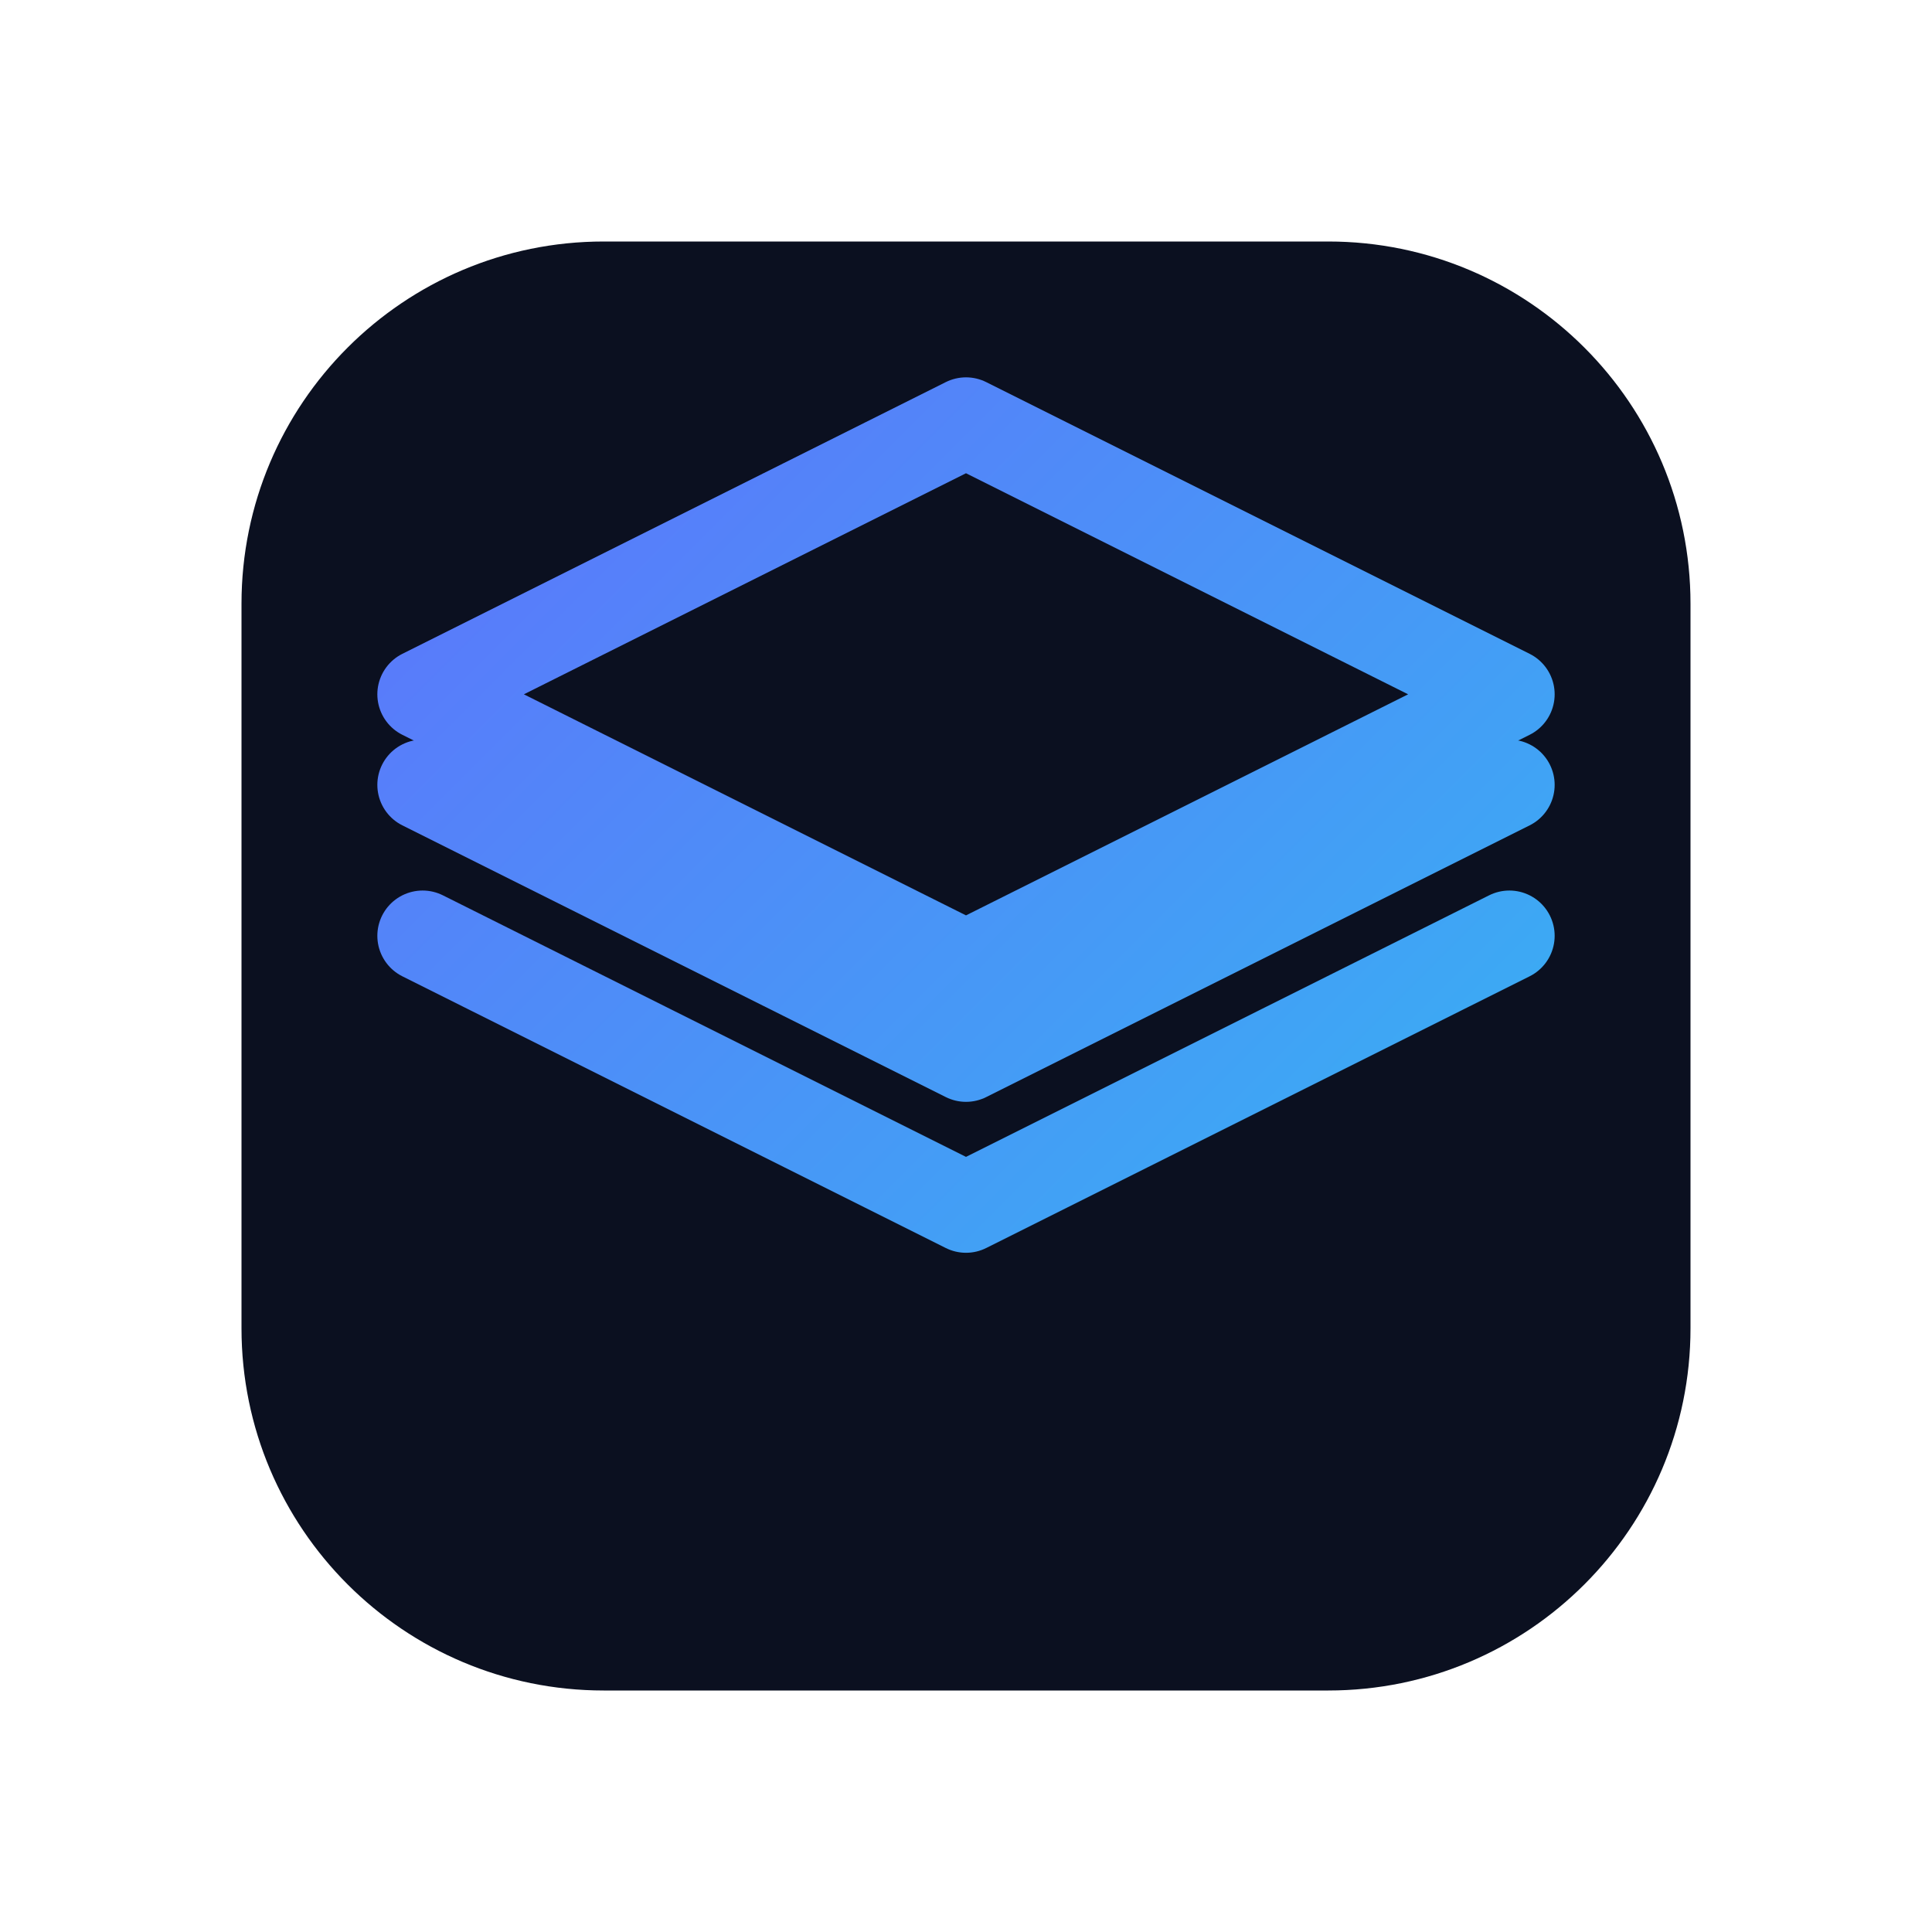
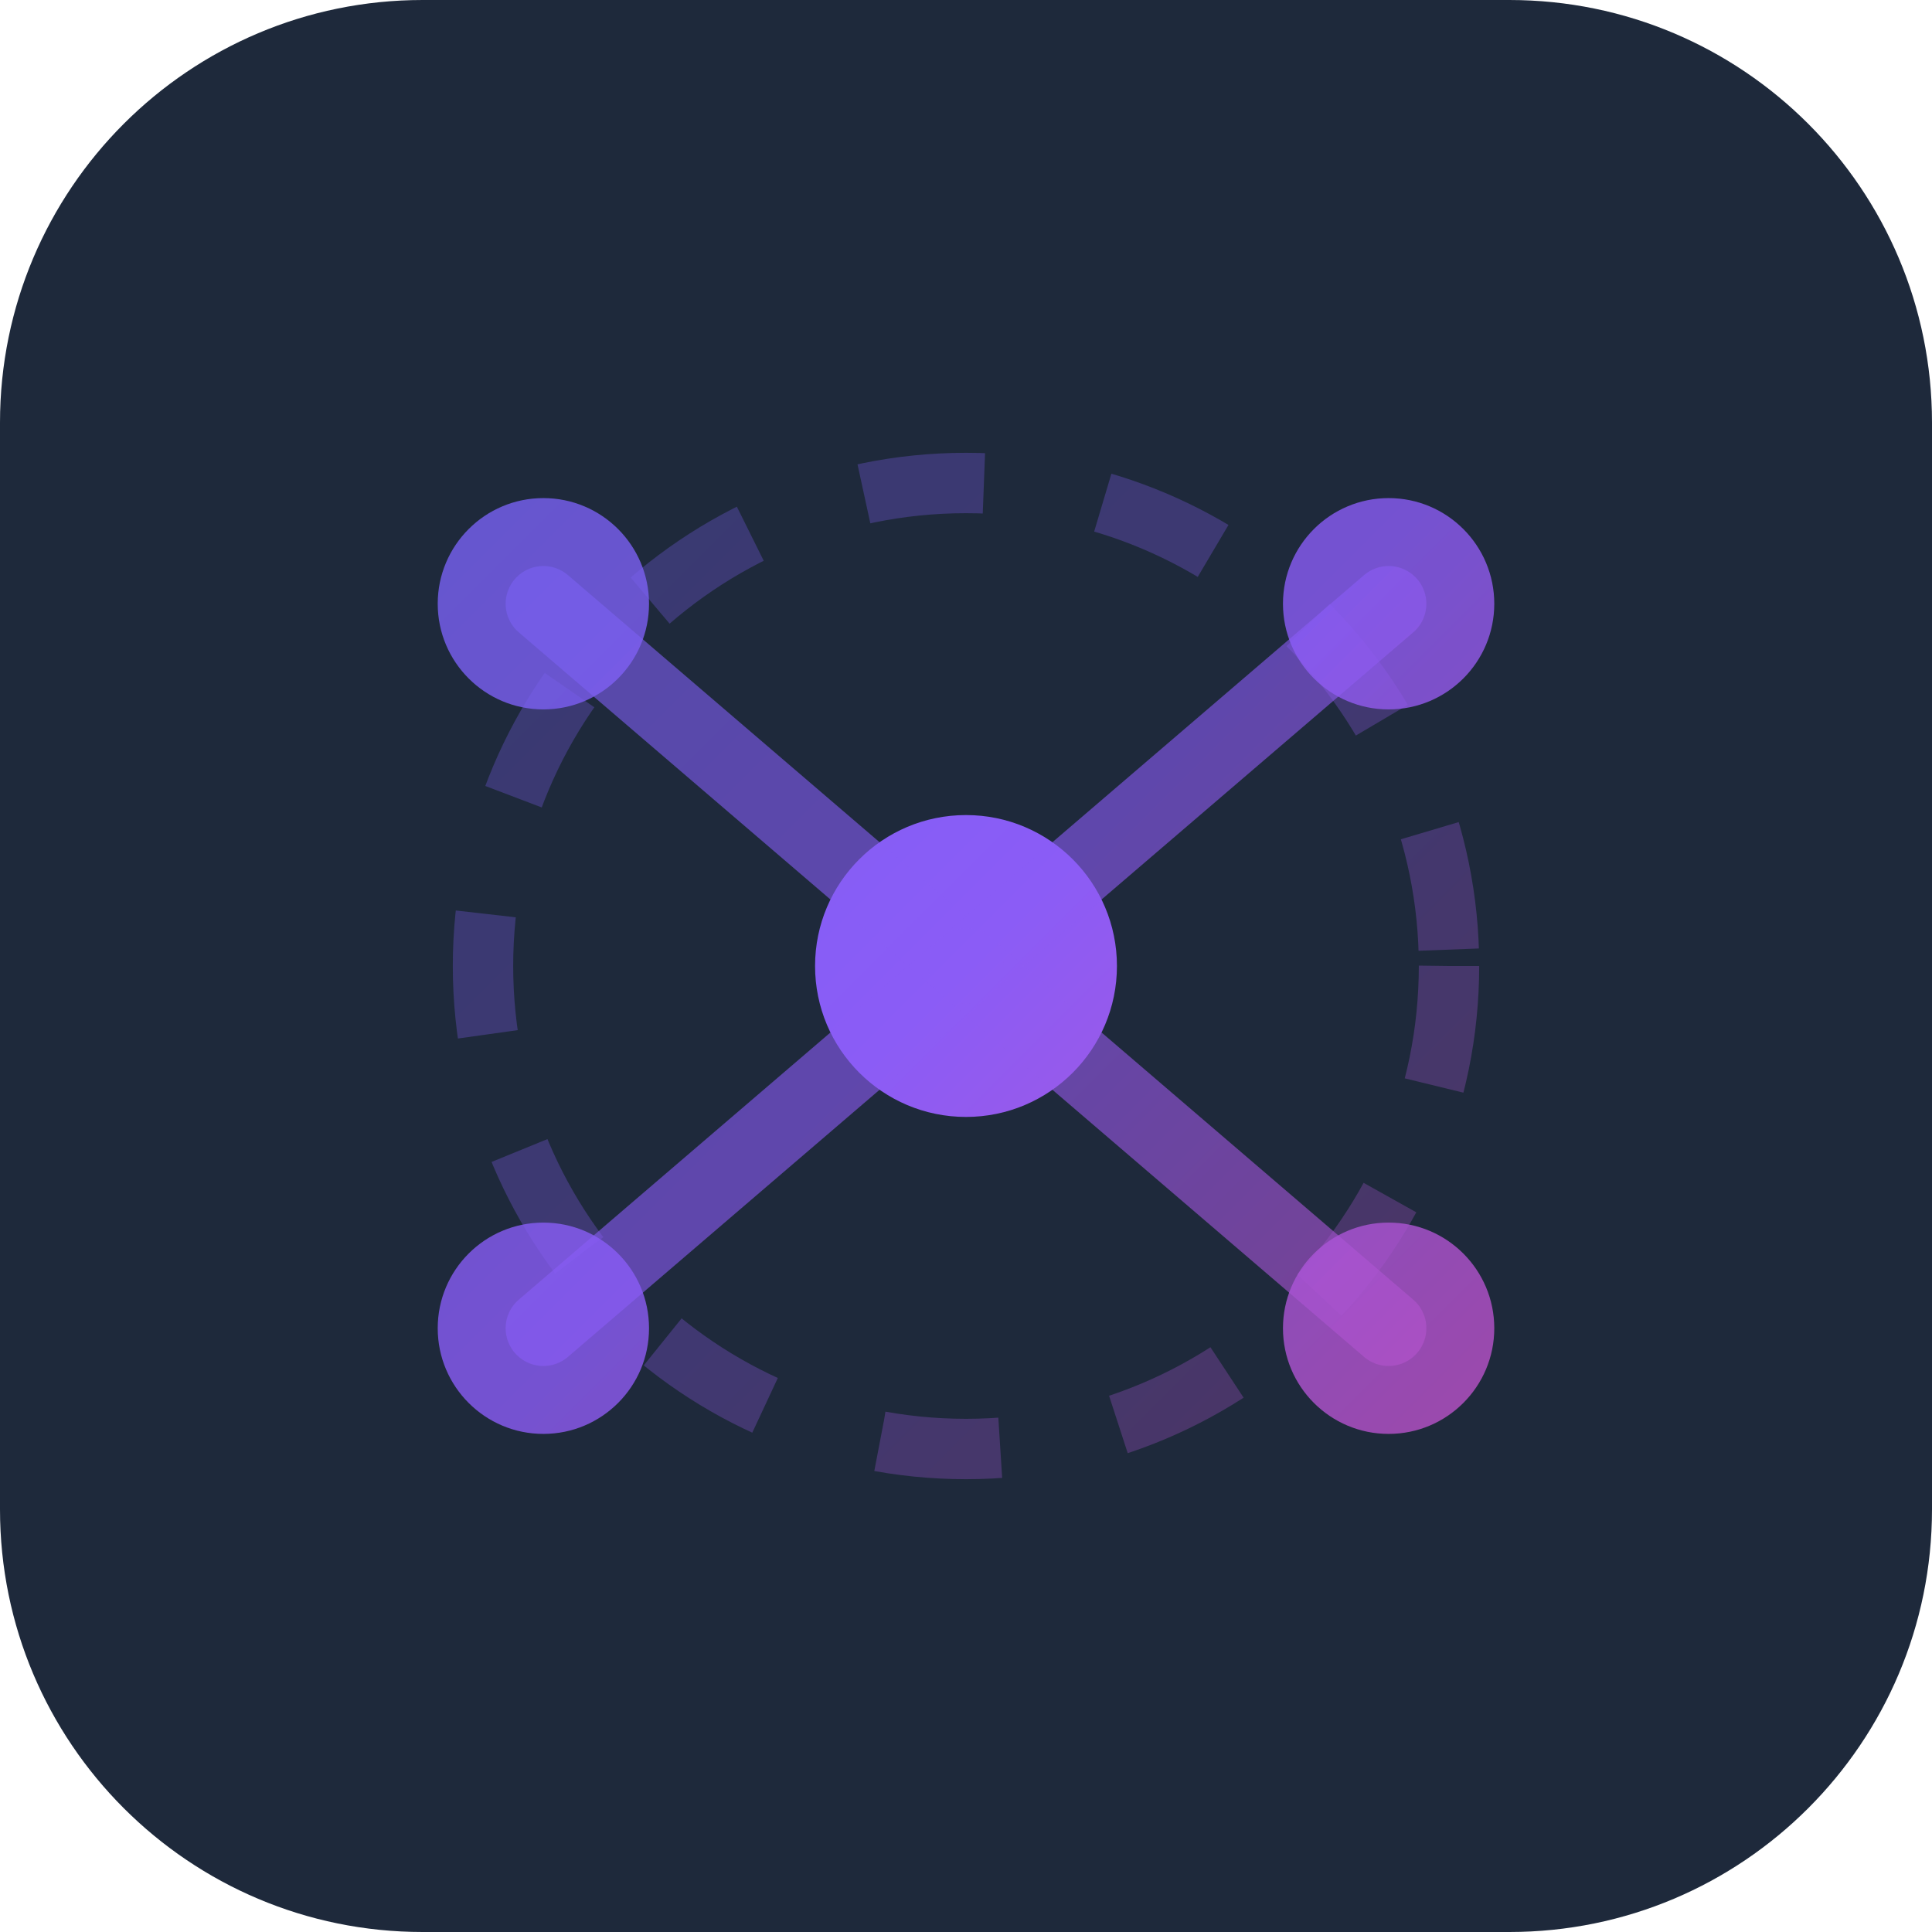
<svg xmlns="http://www.w3.org/2000/svg" viewBox="0 0 64 64" fill="none">
  <defs>
-     <linearGradient id="g" x1="0" y1="0" x2="64" y2="64" gradientUnits="userSpaceOnUse">
-       <stop stop-color="#6D5BFF" />
-       <stop offset="1" stop-color="#22D3EE" />
+     <linearGradient id="faviconGradient" x1="0" y1="0" x2="64" y2="64" gradientUnits="userSpaceOnUse">
+       <stop offset="0%" stop-color="#6366F1" />
+       <stop offset="50%" stop-color="#8B5CF6" />
+       <stop offset="100%" stop-color="#EC4899" />
    </linearGradient>
  </defs>
-   <rect x="8" y="8" width="48" height="48" rx="12" fill="#0B1020" />
-   <path d="M32 14L14 23l18 9 18-9-18-9Zm-18 17l18 9 18-9" stroke="url(#g)" stroke-width="3" stroke-linecap="round" stroke-linejoin="round" />
-   <path d="M14 26l18 9 18-9" stroke="url(#g)" stroke-width="3" stroke-linecap="round" stroke-linejoin="round" />
+   <rect width="64" height="64" rx="14" fill="#1E293B" />
+   <g>
+     <circle cx="32" cy="32" r="5" fill="url(#faviconGradient)" />
+     <circle cx="18" cy="20" r="3.5" fill="url(#faviconGradient)" opacity="0.8" />
+     <circle cx="46" cy="20" r="3.5" fill="url(#faviconGradient)" opacity="0.8" />
+     <circle cx="18" cy="44" r="3.5" fill="url(#faviconGradient)" opacity="0.8" />
+     <circle cx="46" cy="44" r="3.5" fill="url(#faviconGradient)" opacity="0.8" />
+     <line x1="32" y1="32" x2="18" y2="20" stroke="url(#faviconGradient)" stroke-width="2.5" stroke-linecap="round" opacity="0.6" />
+     <line x1="32" y1="32" x2="46" y2="20" stroke="url(#faviconGradient)" stroke-width="2.5" stroke-linecap="round" opacity="0.6" />
+     <line x1="32" y1="32" x2="18" y2="44" stroke="url(#faviconGradient)" stroke-width="2.5" stroke-linecap="round" opacity="0.6" />
+     <line x1="32" y1="32" x2="46" y2="44" stroke="url(#faviconGradient)" stroke-width="2.5" stroke-linecap="round" opacity="0.6" />
+     <circle cx="32" cy="32" r="16" stroke="url(#faviconGradient)" stroke-width="2" fill="none" opacity="0.3" stroke-dasharray="4 4" />
+   </g>
</svg>
